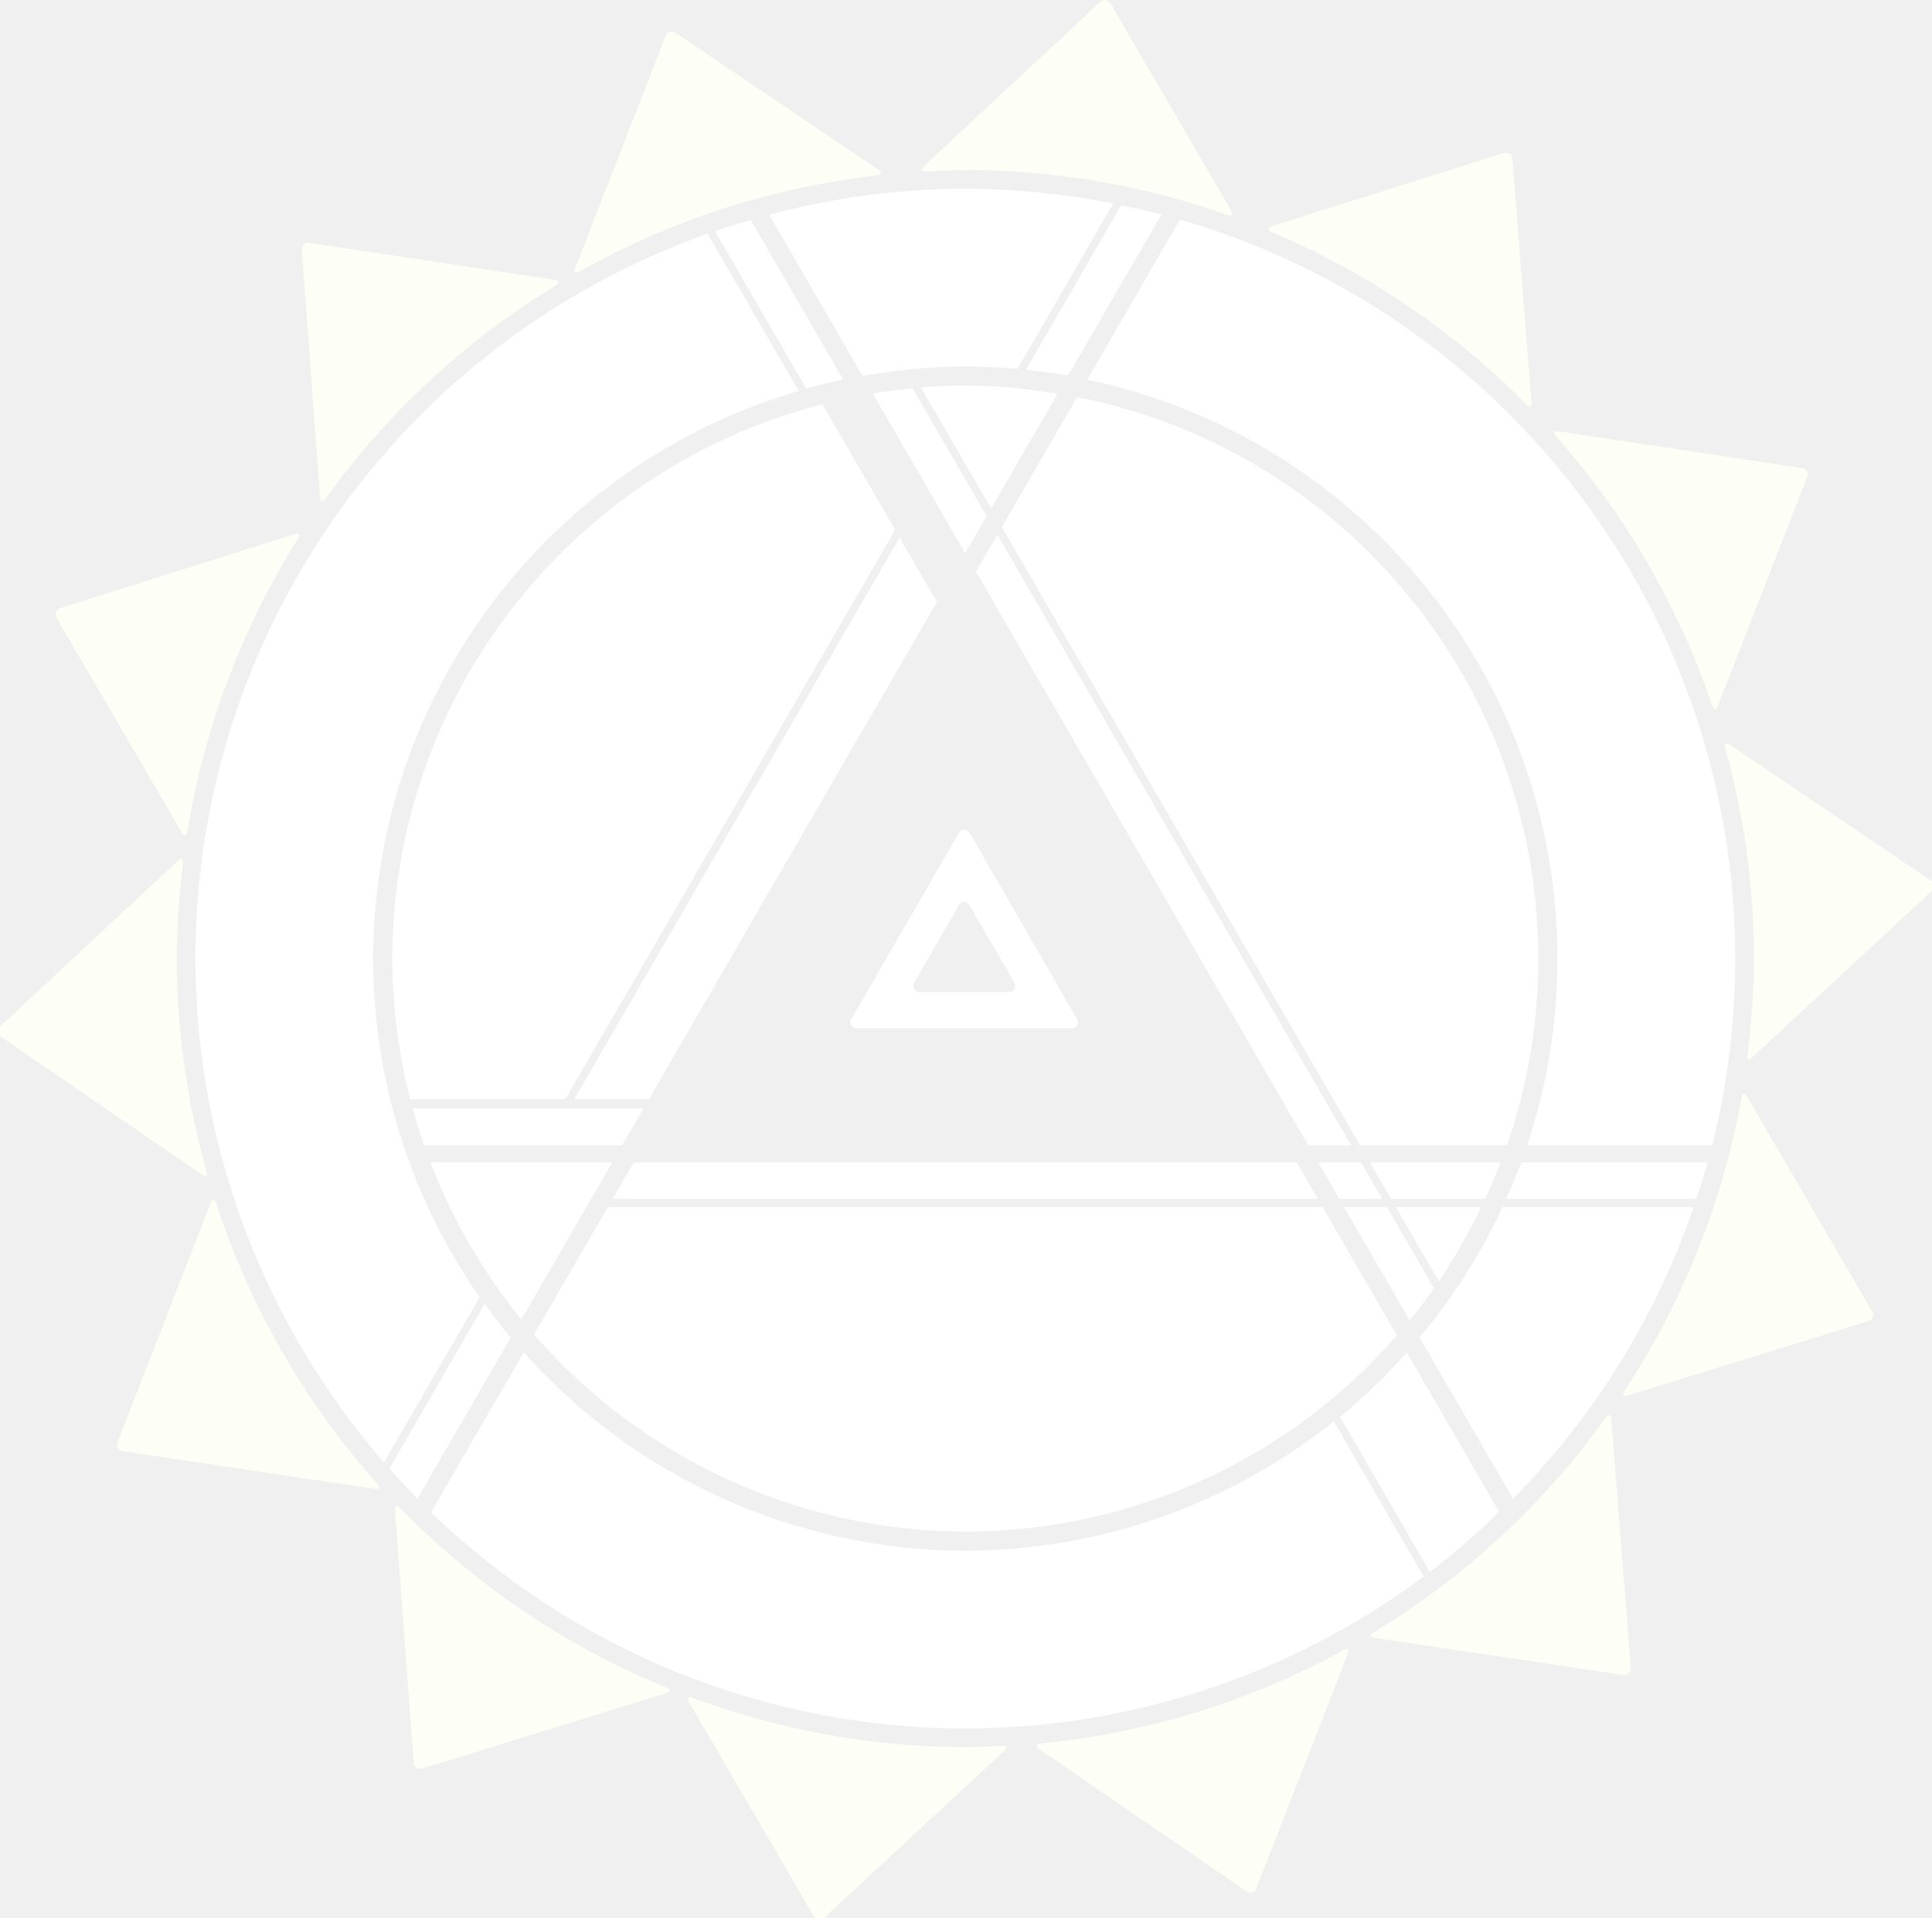
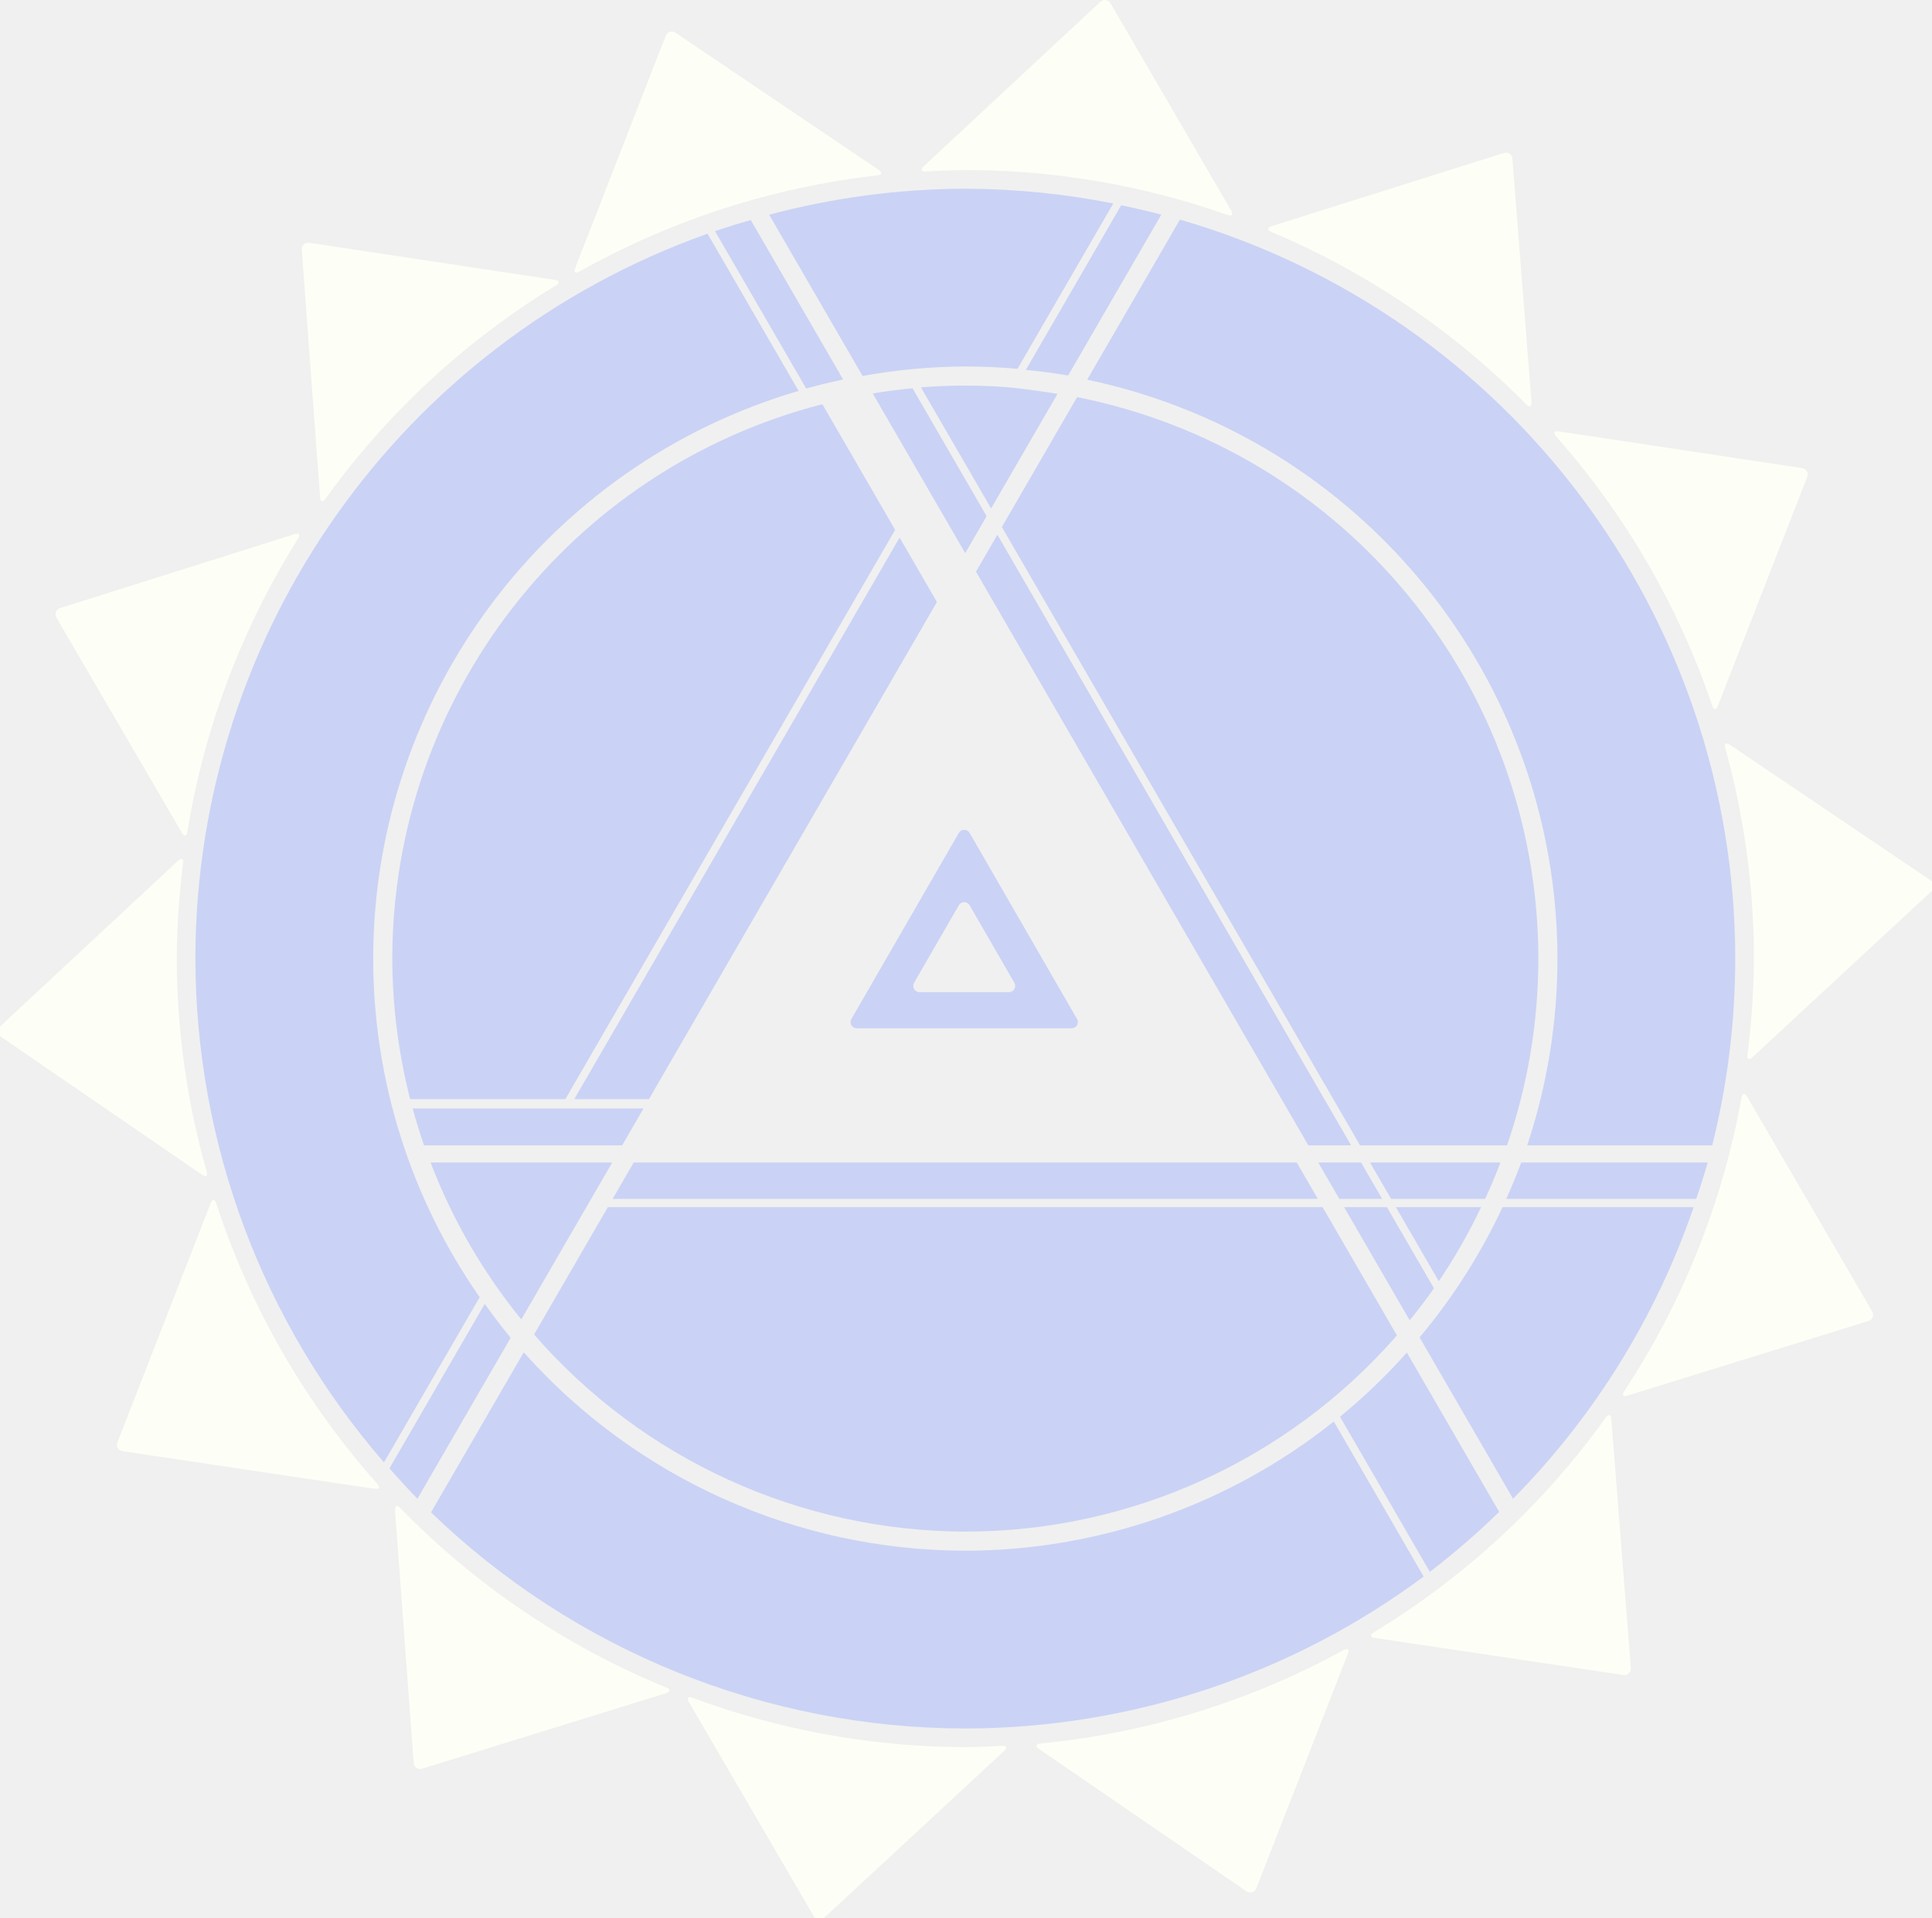
<svg xmlns="http://www.w3.org/2000/svg" width="190.128mm" height="188.757mm" viewBox="0 0 190.128 188.757" version="1.1" id="svg5" xml:space="preserve">
  <defs id="defs2" />
  <g id="g1956" style="display:inline" transform="translate(-10.12395,-63.70395)">
    <path id="path1920" style="display:inline;opacity:1;fill:#fdfff6;fill-opacity:1;stroke-width:5;stroke-linecap:square;stroke-linejoin:bevel;stroke-miterlimit:2.6;stroke-dasharray:38.75, 12.5;stroke-dashoffset:48.5" d="M 118.422,63.874 101.011,80.088 c -0.321,0.299 -0.226,0.515 0.211,0.488 1.034,-0.063 2.069,-0.106 3.105,-0.128 0.438,-0.009 1.149,-0.013 1.587,-0.009 8.53,0.089 16.988,1.584 25.032,4.424 0.413,0.146 0.568,-0.039 0.348,-0.418 L 119.402,64.019 a 0.634,0.634 8.415 0 0 -0.98,-0.145 z m -42.778,3.34 -8.916,22.874 c -0.159,0.408 0.02,0.562 0.402,0.347 9.05,-5.088 19.028,-8.308 29.345,-9.47 0.436,-0.049 0.495,-0.284 0.131,-0.529 L 76.59,66.918 a 0.634,0.634 162.664 0 0 -0.946,0.295 z m 82.491,11.543 -22.894,7.217 c -0.418,0.132 -0.428,0.373 -0.024,0.543 9.412,3.959 17.951,9.736 25.126,17 0.308,0.312 0.527,0.213 0.493,-0.224 L 158.954,79.309 a 0.631,0.631 34.008 0 0 -0.819,-0.553 z m -118.312,9.516 1.803,24.383 c 0.032,0.437 0.263,0.501 0.519,0.145 6.081,-8.46 13.803,-15.609 22.706,-21.021 0.375,-0.228 0.329,-0.462 -0.104,-0.527 L 40.549,87.599 a 0.633,0.633 137.177 0 0 -0.726,0.673 z M 163.248,106.63 c 6.843,7.735 12.074,16.758 15.386,26.54 0.141,0.415 0.38,0.422 0.539,0.014 l 8.802,-22.551 a 0.634,0.634 59.952 0 0 -0.496,-0.858 l -23.975,-3.618 c -0.433,-0.065 -0.546,0.145 -0.256,0.473 z m -124.115,9.641 -23.104,7.283 a 0.634,0.634 111.126 0 0 -0.357,0.924 l 12.363,21.198 c 0.221,0.379 0.453,0.334 0.523,-0.099 1.665,-10.259 5.374,-20.078 10.906,-28.877 0.233,-0.371 0.087,-0.563 -0.331,-0.431 z m 140.772,21.042 c 1.802,6.495 2.75,13.197 2.82,19.937 0.005,0.438 0.002,1.149 -0.005,1.587 -0.048,2.903 -0.258,5.801 -0.63,8.68 -0.056,0.435 0.155,0.545 0.476,0.247 l 17.685,-16.396 a 0.63,0.63 85.6 0 0 -0.076,-0.984 L 180.347,136.993 c -0.363,-0.245 -0.559,-0.103 -0.442,0.32 z M 27.668,148.393 10.124,164.732 a 0.636,0.636 85.746 0 0 0.074,0.99 l 19.835,13.609 c 0.361,0.248 0.553,0.108 0.434,-0.313 -1.866,-6.568 -2.857,-13.354 -2.947,-20.181 -0.006,-0.438 -0.005,-1.149 0.003,-1.587 0.047,-2.879 0.255,-5.754 0.622,-8.61 0.056,-0.435 -0.155,-0.545 -0.476,-0.246 z m 153.843,23.319 c -1.856,10.318 -5.784,20.152 -11.545,28.91 -0.241,0.366 -0.1,0.556 0.319,0.426 l 23.727,-7.345 a 0.631,0.631 111.295 0 0 0.359,-0.921 L 182.047,171.617 c -0.221,-0.379 -0.458,-0.335 -0.536,0.096 z m -150.645,10.38 -9.187,23.571 a 0.634,0.634 59.889 0 0 0.497,0.857 l 24.837,3.704 c 0.434,0.065 0.546,-0.145 0.254,-0.473 -7.146,-8.017 -12.55,-17.429 -15.87,-27.642 -0.136,-0.417 -0.371,-0.425 -0.53,-0.017 z M 168.167,203.192 c -6.114,8.534 -13.897,15.738 -22.876,21.177 -0.375,0.227 -0.33,0.46 0.104,0.525 l 24.495,3.653 a 0.632,0.632 136.998 0 0 0.723,-0.674 l -1.925,-24.537 c -0.034,-0.437 -0.266,-0.5 -0.521,-0.144 z m -119.17,9.121 1.842,24.9 a 0.632,0.632 34.285 0 0 0.817,0.557 l 24.04,-7.442 c 0.419,-0.13 0.428,-0.366 0.022,-0.532 -9.866,-4.037 -18.795,-10.064 -26.229,-17.703 -0.306,-0.314 -0.524,-0.217 -0.492,0.22 z m 93.37,13.773 c -9.231,5.064 -19.396,8.196 -29.876,9.207 -0.436,0.042 -0.497,0.273 -0.136,0.521 l 20.452,14.032 a 0.63,0.63 162.887 0 0 0.943,-0.29 l 9.022,-23.116 c 0.159,-0.408 -0.021,-0.565 -0.405,-0.354 z m -64.461,5.104 12.32,21.124 a 0.636,0.636 8.458 0 0 0.982,0.146 l 17.746,-16.452 c 0.321,-0.298 0.228,-0.514 -0.21,-0.488 -0.943,0.056 -1.886,0.095 -2.831,0.117 -0.438,0.01 -1.149,0.014 -1.587,0.008 -8.907,-0.112 -17.729,-1.756 -26.078,-4.861 -0.411,-0.153 -0.564,0.026 -0.343,0.405 z" />
-     <path id="path1965" style="display:inline;opacity:1;fill:#ffffff;fill-opacity:1;stroke-width:5;stroke-linecap:square;stroke-linejoin:bevel;stroke-miterlimit:2.6;stroke-dasharray:38.75, 12.5;stroke-dashoffset:48.5" d="m 105.121,82.275 a 75.768,75.768 0 0 0 -19.303,2.559 l 9.193,15.87 a 58.272,58.272 0 0 1 10.11,-0.933 58.272,58.272 0 0 1 5.136,0.229 l 9.426,-16.272 a 75.768,75.768 0 0 0 -14.562,-1.453 z m 15.338,1.633 -9.384,16.2 a 58.272,58.272 0 0 1 4.165,0.548 l 9.171,-15.831 a 75.768,75.768 0 0 0 -3.952,-0.917 z m 5.782,1.408 -9.127,15.756 a 58.272,58.272 0 0 1 46.279,56.971 58.272,58.272 0 0 1 -2.978,18.38 h 18.208 a 75.768,75.768 0 0 0 2.267,-18.38 75.768,75.768 0 0 0 -54.648,-72.727 z m -42.235,0.04 A 75.768,75.768 0 0 0 80.485,86.447 l 8.975,15.493 a 58.272,58.272 0 0 1 3.638,-0.889 z m -4.253,1.347 A 75.768,75.768 0 0 0 29.353,158.043 75.768,75.768 0 0 0 47.911,207.625 L 57.329,191.368 A 58.272,58.272 0 0 1 46.849,158.043 58.272,58.272 0 0 1 88.716,102.174 Z M 159.826,178.111 a 58.272,58.272 0 0 1 -1.473,3.579 h 18.698 a 75.768,75.768 0 0 0 1.129,-3.579 z m -1.836,4.396 a 58.272,58.272 0 0 1 -8.166,12.816 l 9.198,15.878 a 75.768,75.768 0 0 0 17.772,-28.694 z m -100.161,9.516 -9.378,16.188 a 75.768,75.768 0 0 0 2.751,2.991 l 9.176,-15.839 a 58.272,58.272 0 0 1 -2.549,-3.34 z m 3.836,4.768 -9.124,15.75 a 75.768,75.768 0 0 0 52.58,21.271 75.768,75.768 0 0 0 45.104,-14.951 l -8.841,-15.262 a 58.272,58.272 0 0 1 -36.262,12.717 58.272,58.272 0 0 1 -43.456,-19.525 z m 86.908,0.024 a 58.272,58.272 0 0 1 -6.58,6.317 l 8.842,15.264 a 75.768,75.768 0 0 0 6.822,-5.9 z" />
-     <path id="path1971" style="display:inline;opacity:1;fill:#ffffff;fill-opacity:1;stroke-width:5;stroke-linecap:square;stroke-linejoin:bevel;stroke-miterlimit:2.6;stroke-dasharray:38.75, 12.5;stroke-dashoffset:48.5" d="m 105.121,101.651 c -1.458,7.1e-4 -2.915,0.058 -4.368,0.172 l 6.906,11.921 6.534,-11.278 c -1.08,-0.182 -2.165,-0.33 -3.66,-0.521 -1.495,-0.19 -3.452,-0.293 -5.412,-0.293 z m -5.194,0.265 c -1.312,0.124 -2.619,0.294 -3.919,0.509 l 9.103,15.715 2.107,-3.636 z m 16.195,0.869 -7.406,12.785 35.252,60.854 h 14.462 c 2.04,-5.913 3.082,-12.125 3.083,-18.38 -0.024,-26.885 -19.023,-50.014 -45.392,-55.259 z m -25.071,0.697 c -24.895,6.414 -42.3,28.854 -42.322,54.562 0.012,4.665 0.602,9.311 1.758,13.83 h 15.273 L 98.214,115.847 Z m 17.226,12.847 -2.107,3.637 32.705,56.458 h 4.214 z m -9.622,0.279 -32.016,55.266 h 7.346 l 28.342,-48.926 z m -47.922,56.186 c 0.332,1.222 0.705,2.433 1.119,3.63 h 19.497 l 2.103,-3.63 z m 1.763,5.317 c 2.138,5.589 5.152,10.802 8.929,15.444 l 8.947,-15.444 z m 19.991,0 -2.073,3.579 H 139.811 l -2.073,-3.579 z m 67.366,0 2.073,3.579 h 4.214 l -2.073,-3.579 z m 5.093,0 2.073,3.579 h 9.254 c 0.545,-1.175 1.05,-2.369 1.513,-3.579 z m -75.006,4.396 -7.259,12.53 c 10.682,12.291 26.156,19.363 42.44,19.399 16.375,-1.4e-4 31.831,-7.114 42.475,-19.307 l -7.312,-12.621 z m 72.46,0 6.45,11.135 c 0.829,-1.018 1.629,-2.065 2.391,-3.148 l -4.627,-7.988 z m 5.093,0 4.224,7.292 c 1.566,-2.324 2.957,-4.761 4.162,-7.292 z" />
-     <path id="path1950" style="display:inline;opacity:1;fill:#ffffff;fill-opacity:1;stroke-width:5;stroke-linecap:square;stroke-linejoin:bevel;stroke-miterlimit:2.6;stroke-dasharray:38.75, 12.5;stroke-dashoffset:48.5" d="m 103.327,146.251 -10.574,18.314 a 0.611,0.611 60 0 0 0.529,0.917 h 21.147 a 0.611,0.611 120 0 0 0.529,-0.917 L 104.385,146.251 a 0.611,0.611 180 0 0 -1.058,0 z m 1.058,7.12 4.407,7.634 a 0.611,0.611 120 0 1 -0.529,0.917 l -8.814,0 a 0.611,0.611 59.999 0 1 -0.529,-0.917 l 4.407,-7.634 a 0.611,0.611 179.999 0 1 1.058,-3e-5 z" transform="translate(1.156767,-0.5783836)" />
+     <path id="path1965" style="display:inline;opacity:1;fill:#cad3f5;fill-opacity:1;stroke-width:5;stroke-linecap:square;stroke-linejoin:bevel;stroke-miterlimit:2.6;stroke-dasharray:38.75, 12.5;stroke-dashoffset:48.5" d="m 105.121,82.275 a 75.768,75.768 0 0 0 -19.303,2.559 l 9.193,15.87 a 58.272,58.272 0 0 1 10.11,-0.933 58.272,58.272 0 0 1 5.136,0.229 l 9.426,-16.272 a 75.768,75.768 0 0 0 -14.562,-1.453 z m 15.338,1.633 -9.384,16.2 a 58.272,58.272 0 0 1 4.165,0.548 l 9.171,-15.831 a 75.768,75.768 0 0 0 -3.952,-0.917 z m 5.782,1.408 -9.127,15.756 a 58.272,58.272 0 0 1 46.279,56.971 58.272,58.272 0 0 1 -2.978,18.38 h 18.208 a 75.768,75.768 0 0 0 2.267,-18.38 75.768,75.768 0 0 0 -54.648,-72.727 z m -42.235,0.04 A 75.768,75.768 0 0 0 80.485,86.447 l 8.975,15.493 a 58.272,58.272 0 0 1 3.638,-0.889 z m -4.253,1.347 A 75.768,75.768 0 0 0 29.353,158.043 75.768,75.768 0 0 0 47.911,207.625 L 57.329,191.368 A 58.272,58.272 0 0 1 46.849,158.043 58.272,58.272 0 0 1 88.716,102.174 Z M 159.826,178.111 a 58.272,58.272 0 0 1 -1.473,3.579 h 18.698 a 75.768,75.768 0 0 0 1.129,-3.579 z m -1.836,4.396 a 58.272,58.272 0 0 1 -8.166,12.816 l 9.198,15.878 a 75.768,75.768 0 0 0 17.772,-28.694 z m -100.161,9.516 -9.378,16.188 a 75.768,75.768 0 0 0 2.751,2.991 l 9.176,-15.839 a 58.272,58.272 0 0 1 -2.549,-3.34 z m 3.836,4.768 -9.124,15.75 a 75.768,75.768 0 0 0 52.58,21.271 75.768,75.768 0 0 0 45.104,-14.951 l -8.841,-15.262 a 58.272,58.272 0 0 1 -36.262,12.717 58.272,58.272 0 0 1 -43.456,-19.525 z m 86.908,0.024 a 58.272,58.272 0 0 1 -6.58,6.317 l 8.842,15.264 a 75.768,75.768 0 0 0 6.822,-5.9 z" />
+     <path id="path1971" style="display:inline;opacity:1;fill:#cad3f5;fill-opacity:1;stroke-width:5;stroke-linecap:square;stroke-linejoin:bevel;stroke-miterlimit:2.6;stroke-dasharray:38.75, 12.5;stroke-dashoffset:48.5" d="m 105.121,101.651 c -1.458,7.1e-4 -2.915,0.058 -4.368,0.172 l 6.906,11.921 6.534,-11.278 c -1.08,-0.182 -2.165,-0.33 -3.66,-0.521 -1.495,-0.19 -3.452,-0.293 -5.412,-0.293 z m -5.194,0.265 c -1.312,0.124 -2.619,0.294 -3.919,0.509 l 9.103,15.715 2.107,-3.636 z m 16.195,0.869 -7.406,12.785 35.252,60.854 h 14.462 c 2.04,-5.913 3.082,-12.125 3.083,-18.38 -0.024,-26.885 -19.023,-50.014 -45.392,-55.259 z m -25.071,0.697 c -24.895,6.414 -42.3,28.854 -42.322,54.562 0.012,4.665 0.602,9.311 1.758,13.83 h 15.273 L 98.214,115.847 Z m 17.226,12.847 -2.107,3.637 32.705,56.458 h 4.214 z m -9.622,0.279 -32.016,55.266 h 7.346 l 28.342,-48.926 z m -47.922,56.186 c 0.332,1.222 0.705,2.433 1.119,3.63 h 19.497 l 2.103,-3.63 z m 1.763,5.317 c 2.138,5.589 5.152,10.802 8.929,15.444 l 8.947,-15.444 z m 19.991,0 -2.073,3.579 H 139.811 l -2.073,-3.579 z m 67.366,0 2.073,3.579 h 4.214 l -2.073,-3.579 z m 5.093,0 2.073,3.579 h 9.254 c 0.545,-1.175 1.05,-2.369 1.513,-3.579 z m -75.006,4.396 -7.259,12.53 c 10.682,12.291 26.156,19.363 42.44,19.399 16.375,-1.4e-4 31.831,-7.114 42.475,-19.307 l -7.312,-12.621 z m 72.46,0 6.45,11.135 c 0.829,-1.018 1.629,-2.065 2.391,-3.148 l -4.627,-7.988 z m 5.093,0 4.224,7.292 c 1.566,-2.324 2.957,-4.761 4.162,-7.292 z" />
+     <path id="path1950" style="display:inline;opacity:1;fill:#cad3f5;fill-opacity:1;stroke-width:5;stroke-linecap:square;stroke-linejoin:bevel;stroke-miterlimit:2.6;stroke-dasharray:38.75, 12.5;stroke-dashoffset:48.5" d="m 103.327,146.251 -10.574,18.314 a 0.611,0.611 60 0 0 0.529,0.917 h 21.147 a 0.611,0.611 120 0 0 0.529,-0.917 L 104.385,146.251 a 0.611,0.611 180 0 0 -1.058,0 z m 1.058,7.12 4.407,7.634 a 0.611,0.611 120 0 1 -0.529,0.917 l -8.814,0 a 0.611,0.611 59.999 0 1 -0.529,-0.917 l 4.407,-7.634 a 0.611,0.611 179.999 0 1 1.058,-3e-5 z" transform="translate(1.156767,-0.5783836)" />
  </g>
</svg>
